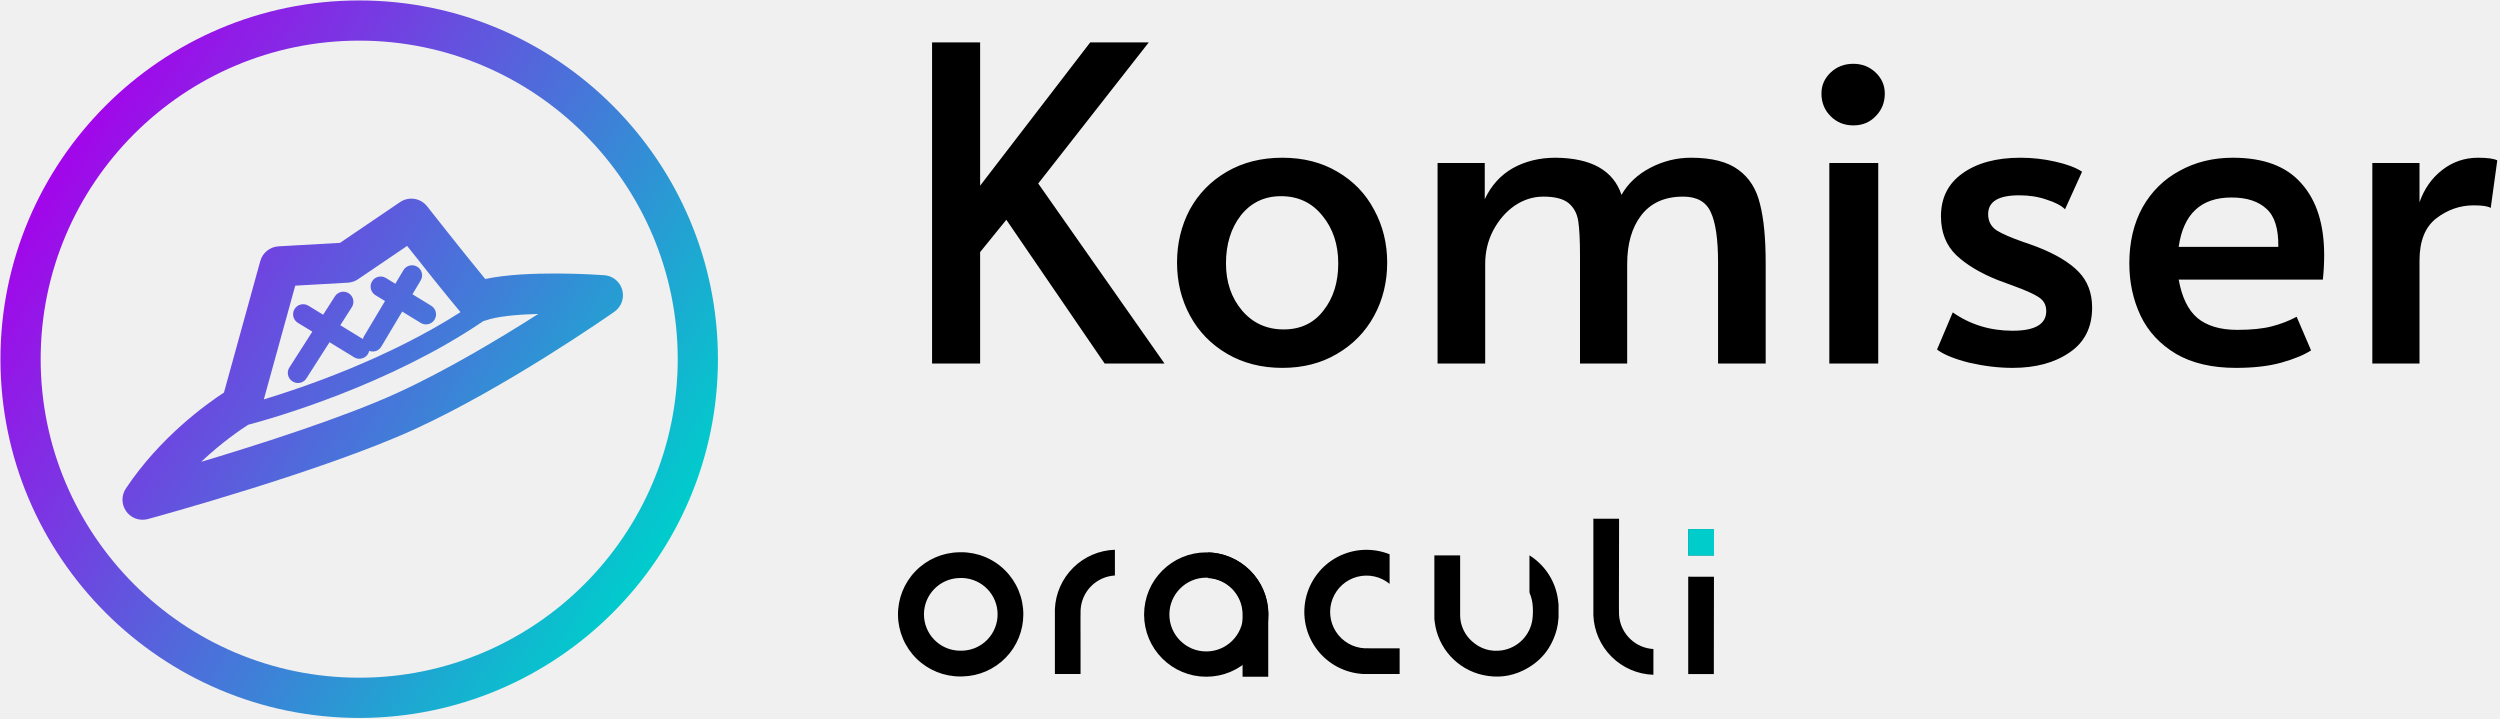
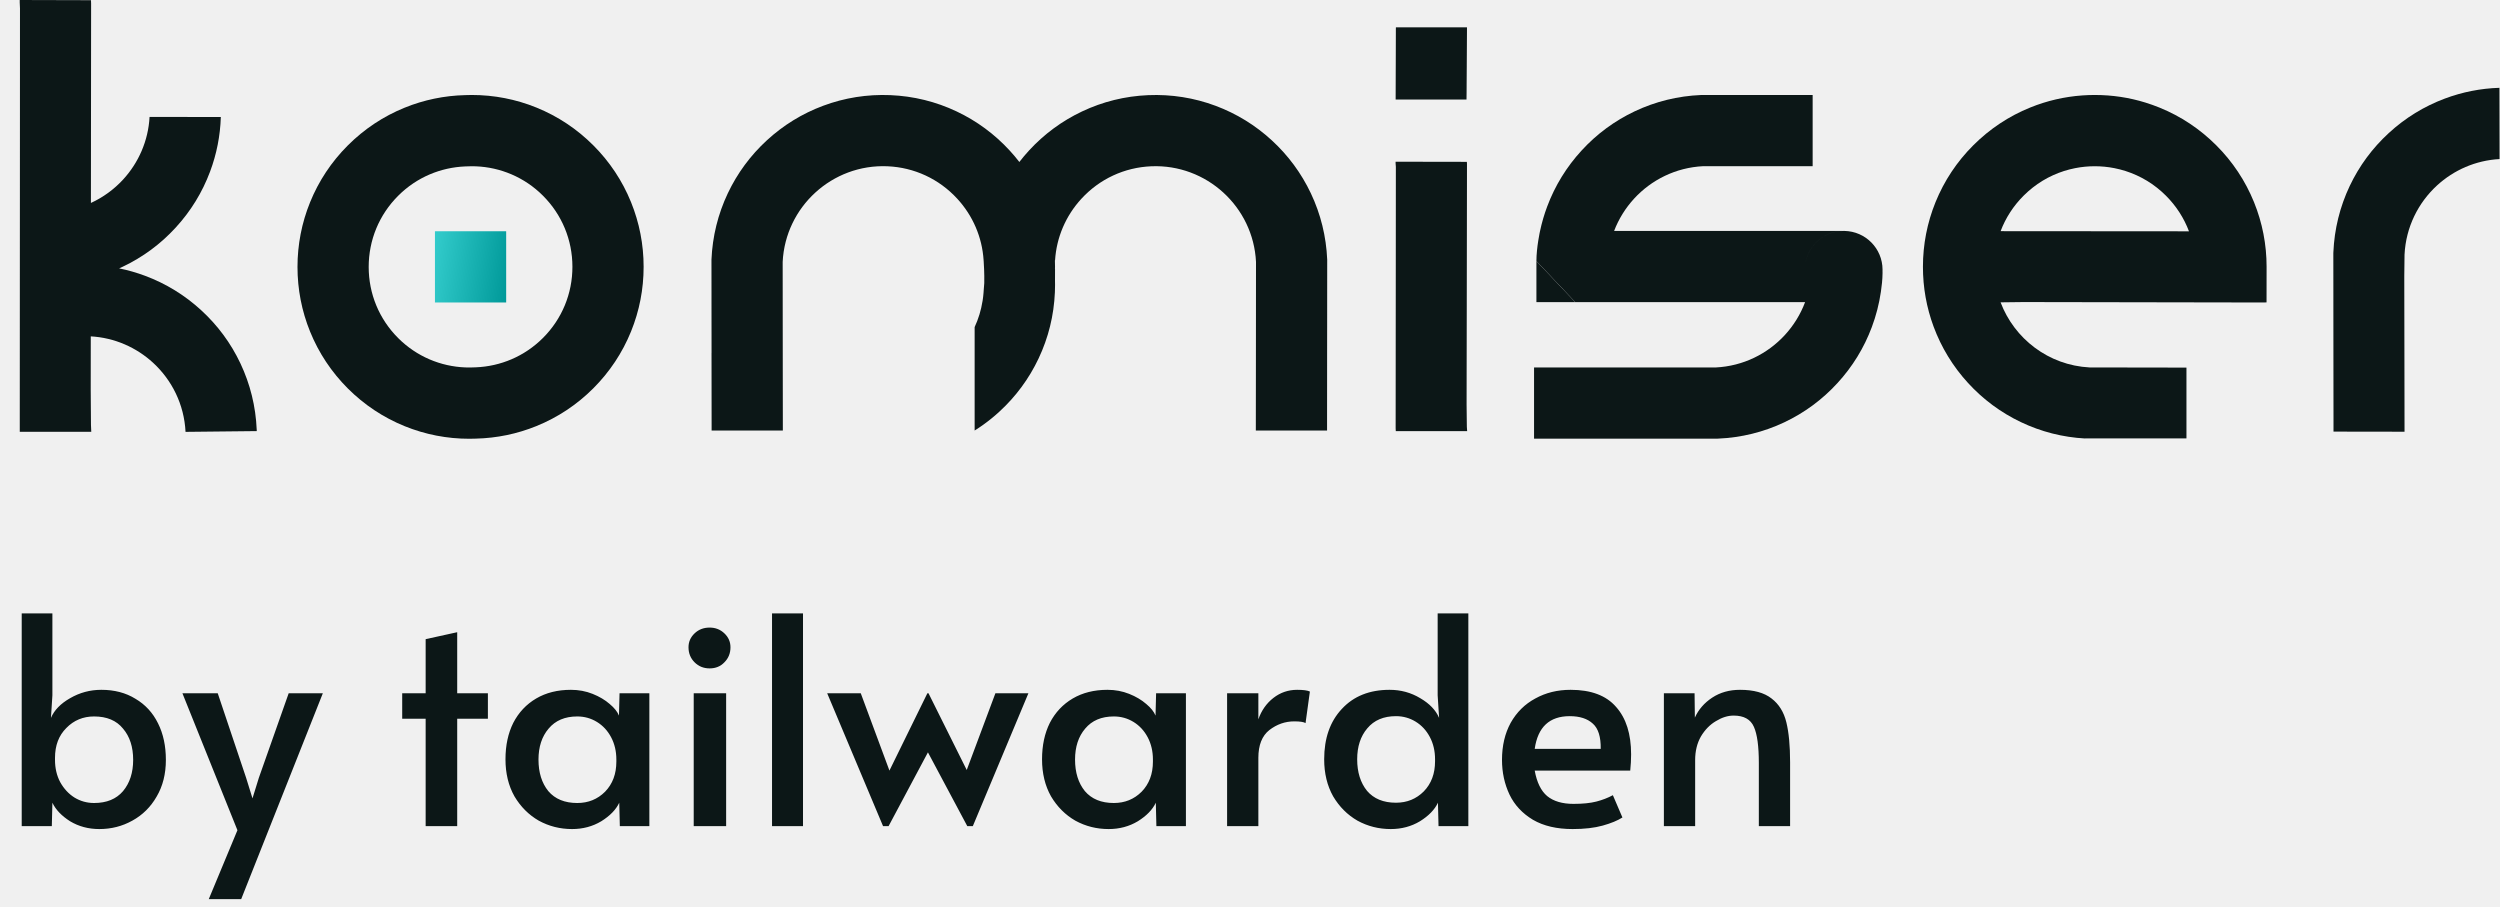
- <svg xmlns="http://www.w3.org/2000/svg" width="1740" height="500" viewBox="0 0 1740 500" fill="none">
-   <g clip-path="url(#clip0_338_1257)">
-     <g clip-path="url(#clip1_338_1257)">
-       <path d="M1192.87 401.413L1175 401.381V402.639C1175 402.666 1175 402.688 1175 402.715V408.435V426.209V427.169V445.141V446.123V468.26V468.449V468.643C1175 468.814 1175 468.981 1175.03 469.152H1192.83V462.553V456.437L1192.86 438.514L1192.92 401.962C1192.89 401.769 1192.88 401.588 1192.87 401.413ZM1192.87 368.349H1175.01V368.697V372.542V375.246V380.069V380.669V386.267V386.321V386.371C1175.01 386.416 1175.01 386.461 1175.03 386.506H1192.84V384.545V383.098L1192.88 378.289L1192.93 368.485C1192.91 368.437 1192.88 368.392 1192.85 368.349H1192.87ZM775.97 382.634C765.07 382.981 754.705 387.439 746.956 395.113C739.208 402.787 734.65 413.109 734.198 424.005V424.198V424.388V445.984V447.507V465.479V469.085L752.066 469.112V454.111L752.034 436.189V430.329V430.072L752.093 424.564C752.409 418.317 755.024 412.408 759.434 407.972C763.844 403.537 769.738 400.889 775.983 400.538L775.97 382.634ZM1135 445.05C1130.1 440.558 1127.16 434.312 1126.84 427.669V426.768L1126.78 422.756V420.849V416.058L1126.81 398.136L1126.88 361.584C1126.88 361.403 1126.88 361.223 1126.84 361.047L1108.92 361.016V361.403C1108.95 361.704 1108.97 362.015 1108.99 362.336V383.071V386.799V404.771V407.245V427.89V428.079V428.273C1109.44 439.17 1113.99 449.493 1121.74 457.167C1129.49 464.842 1139.86 469.299 1150.76 469.644L1150.78 451.722C1144.91 451.404 1139.33 449.044 1135.01 445.05H1135ZM712.237 427.579C712.246 438.864 707.837 449.703 699.954 457.778C692.072 465.853 681.341 470.522 670.06 470.784C669.51 470.811 668.955 470.82 668.401 470.82C656.998 470.868 646.038 466.408 637.909 458.41C629.78 450.413 625.141 439.527 625.003 428.125C624.865 416.722 629.239 405.728 637.172 397.536C645.105 389.344 655.954 384.62 667.355 384.392C667.905 384.365 668.459 384.356 669.014 384.356C674.691 384.351 680.314 385.466 685.56 387.636C690.806 389.807 695.573 392.99 699.588 397.005C703.602 401.02 706.786 405.786 708.956 411.033C711.127 416.279 712.242 421.902 712.237 427.579ZM694.328 427.579C694.33 421.047 691.805 414.768 687.281 410.056C682.757 405.344 676.586 402.565 670.06 402.301C669.708 402.301 669.361 402.278 669.014 402.278C668.563 402.278 668.081 402.278 667.616 402.319H667.355C660.827 402.58 654.652 405.358 650.126 410.069C645.599 414.781 643.071 421.061 643.071 427.595C643.071 434.129 645.599 440.409 650.126 445.12C654.652 449.832 660.827 452.61 667.355 452.871C668.166 452.907 668.978 452.898 669.789 452.871H670.06C676.585 452.607 682.756 449.828 687.28 445.117C691.803 440.407 694.329 434.128 694.328 427.597V427.579ZM998.59 433.078C999.706 441.897 1003.52 450.156 1009.5 456.728C1015.49 463.3 1023.35 467.866 1032.03 469.802C1041.72 471.952 1051.15 470.996 1060.1 466.646C1072.27 460.723 1080.04 451.1 1083.5 438.023C1084.13 435.584 1084.52 433.088 1084.65 430.572C1084.67 430.42 1084.71 430.269 1084.75 430.121V420.701C1084.65 419.799 1084.55 418.897 1084.44 417.996C1083.7 411.755 1081.61 405.751 1078.3 400.405C1075 395.058 1070.57 390.498 1065.32 387.042C1065.11 386.903 1064.87 386.772 1064.68 386.637C1064.63 386.62 1064.58 386.606 1064.53 386.596C1064.53 386.794 1064.5 386.979 1064.5 387.169C1064.5 395.469 1064.5 403.769 1064.5 412.068C1064.51 412.387 1064.58 412.701 1064.71 412.993C1065.93 415.898 1066.64 418.994 1066.8 422.143C1067.01 425.105 1066.93 428.08 1066.57 431.027C1065.84 436.45 1063.38 441.491 1059.54 445.392C1055.7 449.293 1050.7 451.845 1045.29 452.664C1037.31 453.786 1030.26 451.614 1024.31 446.168C1019.9 442.168 1017.1 436.71 1016.4 430.802C1016.3 430.07 1016.26 429.332 1016.26 428.593C1016.26 420.708 1016.26 412.823 1016.26 404.937C1016.26 399.033 1016.26 393.128 1016.26 387.223V386.61C1016.12 386.589 1015.99 386.576 1015.86 386.569H998.644C998.536 386.569 998.428 386.569 998.32 386.569V430.649L998.59 433.078ZM949.764 451.212C945.766 451.003 941.876 449.848 938.411 447.844C934.946 445.839 932.005 443.042 929.831 439.681C927.657 436.32 926.31 432.491 925.902 428.509C925.494 424.527 926.036 420.505 927.483 416.773C928.931 413.041 931.243 409.705 934.229 407.039C937.215 404.374 940.791 402.454 944.663 401.438C948.535 400.422 952.593 400.339 956.503 401.194C960.414 402.05 964.065 403.821 967.159 406.362V385.78C961.337 383.443 955.075 382.401 948.81 382.726C942.545 383.05 936.425 384.735 930.876 387.662C925.327 390.589 920.481 394.688 916.675 399.675C912.869 404.663 910.193 410.419 908.835 416.543C907.476 422.668 907.466 429.015 908.806 435.144C910.146 441.273 912.804 447.038 916.594 452.037C920.385 457.036 925.218 461.15 930.759 464.094C936.299 467.038 942.413 468.741 948.678 469.085H974.145V451.253L949.764 451.212Z" fill="black" />
-       <circle cx="839.561" cy="427.728" r="34.474" stroke="black" stroke-width="17.598" />
-       <path d="M869.941 396.934C862.192 389.26 851.827 384.802 840.927 384.455L840.914 402.359C847.159 402.71 853.053 405.358 857.463 409.794C861.874 414.229 864.488 420.138 864.804 426.385L864.863 431.893V432.15V438.01L864.831 455.932L864.831 471.001H882.699V467.3V449.328V447.805V426.209V426.019V425.826C882.247 414.93 877.689 404.608 869.941 396.934Z" fill="black" />
-       <rect x="1174.92" y="368.227" width="18.03" height="18.481" fill="#00CCCC" />
-     </g>
-     <g clip-path="url(#clip2_338_1257)">
-       <path d="M250 0.316C112.332 0.316 0.317 112.313 0.317 249.999C0.317 387.686 112.314 499.682 250 499.682C387.687 499.682 499.683 387.686 499.683 249.999C499.683 112.313 387.687 0.316 250 0.316ZM250 471.678C127.761 471.678 28.302 372.219 28.302 249.981C28.302 127.742 127.761 28.283 250 28.283C372.239 28.283 471.698 127.742 471.698 249.981C471.698 372.219 372.239 471.678 250 471.678Z" fill="url(#paint0_linear_338_1257)" />
-       <path d="M203.602 265.467C204.777 266.213 206.083 266.568 207.37 266.568C209.684 266.568 211.941 265.43 213.266 263.34L229.348 238.191L246.493 248.676C247.631 249.366 248.9 249.702 250.131 249.702C252.482 249.702 254.796 248.508 256.102 246.363C256.512 245.691 256.773 244.963 256.941 244.217C257.725 244.516 258.546 244.665 259.367 244.665C261.755 244.665 264.068 243.452 265.374 241.251L279.926 216.848L292.855 224.758C293.993 225.448 295.262 225.784 296.493 225.784C298.844 225.784 301.158 224.59 302.464 222.445C304.478 219.142 303.452 214.851 300.15 212.818L287.072 204.814L292.799 195.206C294.777 191.885 293.695 187.594 290.374 185.616C287.053 183.639 282.762 184.721 280.784 188.042L275.15 197.501L268.602 193.489C265.299 191.475 260.99 192.501 258.975 195.803C256.96 199.105 257.986 203.396 261.288 205.43L267.967 209.516L253.322 234.068C252.949 234.684 252.725 235.336 252.575 235.989L236.848 226.363L244.87 213.807C246.96 210.56 246.008 206.232 242.743 204.142C239.497 202.053 235.169 203.004 233.079 206.269L224.908 219.049L214.646 212.762C211.344 210.747 207.034 211.773 205.02 215.075C203.005 218.378 204.031 222.669 207.333 224.702L217.37 230.84L201.419 255.766C199.329 259.012 200.281 263.34 203.546 265.43L203.602 265.467Z" fill="url(#paint1_linear_338_1257)" />
-       <path d="M433.097 201.77C431.511 196.061 426.53 191.975 420.615 191.546C414.664 191.117 366.94 187.927 337.724 194.177C322.127 175.259 297.574 143.971 297.294 143.617C292.761 137.833 284.515 136.546 278.432 140.669L236.641 169.027L193.862 171.453C187.873 171.789 182.761 175.912 181.156 181.695L155.877 273.225C143.563 281.248 111.324 304.326 87.593 340.016C84.365 344.867 84.477 351.229 87.891 355.949C90.559 359.662 94.813 361.751 99.235 361.751C100.466 361.751 101.697 361.583 102.91 361.266C107.836 359.923 224.421 328.057 288.358 298.841C352.425 269.568 424.589 219.102 427.63 216.957C432.481 213.561 434.664 207.479 433.078 201.77H433.097ZM205.466 198.822L242.089 196.751C244.627 196.602 247.052 195.781 249.16 194.363L283.358 171.154C293.302 183.748 310.093 204.867 320.503 217.255C270.13 249.457 211.959 269.401 183.619 277.983L205.485 198.841L205.466 198.822ZM276.753 273.374C239.011 290.632 180.298 309.382 140 321.434C154.571 307.684 167.798 298.804 172.798 295.613C189.832 291.117 270.317 268.319 336.399 223.505C336.791 223.393 337.183 223.319 337.574 223.169C345.765 220.166 360.037 218.878 374.664 218.486C347.947 235.501 310.727 257.833 276.753 273.356V273.374Z" fill="url(#paint2_linear_338_1257)" />
-     </g>
-     <path d="M700.41 152.96L682.166 175.461V253H648.718V29.506H682.166V129.242L758.793 29.506H799.539L722.608 127.721L810.485 253H768.827L700.41 152.96ZM892.502 256.041C878.109 256.041 865.338 252.797 854.189 246.31C843.039 239.823 834.424 231.005 828.342 219.856C822.261 208.707 819.22 196.341 819.22 182.759C819.22 169.38 822.16 157.115 828.038 145.966C834.12 134.817 842.735 125.998 853.885 119.511C865.034 113.025 877.907 109.781 892.502 109.781C907.098 109.781 919.869 113.025 930.815 119.511C941.965 125.998 950.479 134.817 956.358 145.966C962.439 157.115 965.48 169.38 965.48 182.759C965.48 196.341 962.439 208.707 956.358 219.856C950.276 231.005 941.661 239.823 930.511 246.31C919.565 252.797 906.895 256.041 892.502 256.041ZM893.414 229.282C905.172 229.282 914.395 224.924 921.085 216.207C927.977 207.49 931.424 196.544 931.424 183.367C931.424 170.19 927.775 159.142 920.477 150.223C913.179 141.101 903.55 136.54 891.59 136.54C880.035 136.54 870.71 140.999 863.615 149.919C856.723 158.838 853.277 169.988 853.277 183.367C853.277 196.341 857.027 207.288 864.527 216.207C872.028 224.924 881.657 229.282 893.414 229.282ZM1000.55 113.43H1033.39V138.668C1037.85 129.14 1044.34 121.944 1052.85 117.079C1061.57 112.214 1071.5 109.781 1082.65 109.781C1107.58 109.984 1122.89 118.599 1128.57 135.627C1133.03 127.721 1139.72 121.437 1148.63 116.775C1157.55 112.112 1166.98 109.781 1176.91 109.781C1191.51 109.781 1202.56 112.619 1210.06 118.295C1217.56 123.769 1222.52 131.674 1224.96 142.013C1227.59 152.149 1228.91 165.832 1228.91 183.063V253H1195.77V182.759C1195.77 166.339 1194.04 154.581 1190.6 147.486C1187.35 140.391 1180.97 136.844 1171.44 136.844C1158.67 136.844 1148.94 141.202 1142.25 149.919C1135.76 158.433 1132.52 169.684 1132.52 183.671V253H1099.68V177.894C1099.68 167.15 1099.27 159.142 1098.46 153.872C1097.65 148.601 1095.42 144.446 1091.77 141.405C1088.12 138.364 1082.25 136.844 1074.14 136.844C1067.04 136.844 1060.35 138.972 1054.07 143.229C1047.99 147.486 1043.02 153.264 1039.17 160.561C1035.52 167.657 1033.69 175.36 1033.69 183.671V253H1000.55V113.43ZM1273.21 113.43H1307.26V253H1273.21V113.43ZM1289.93 87.28C1283.65 87.28 1278.37 85.151 1274.12 80.894C1269.86 76.637 1267.73 71.366 1267.73 65.082C1267.73 59.406 1269.86 54.541 1274.12 50.487C1278.37 46.432 1283.65 44.405 1289.93 44.405C1296.01 44.405 1301.18 46.432 1305.44 50.487C1309.69 54.541 1311.82 59.406 1311.82 65.082C1311.82 71.366 1309.69 76.637 1305.44 80.894C1301.38 85.151 1296.21 87.28 1289.93 87.28ZM1400.77 256.041C1391.04 256.041 1380.91 254.824 1370.37 252.392C1360.03 249.757 1352.63 246.716 1348.17 243.27L1359.12 217.423C1371.28 225.937 1385.16 230.194 1400.77 230.194C1416.38 230.194 1424.19 225.633 1424.19 216.511C1424.19 212.457 1422.57 209.315 1419.32 207.085C1416.08 204.855 1410.3 202.22 1401.99 199.179L1390.44 194.922C1378.27 190.057 1368.64 184.279 1361.55 177.59C1354.45 170.697 1350.91 161.676 1350.91 150.527C1350.91 137.756 1355.87 127.823 1365.81 120.728C1375.94 113.43 1389.42 109.781 1406.25 109.781C1414.56 109.781 1422.67 110.693 1430.57 112.518C1438.68 114.342 1444.86 116.673 1449.12 119.511L1437.26 145.662C1434.63 143.027 1430.37 140.797 1424.49 138.972C1418.82 136.945 1412.43 135.931 1405.33 135.931C1390.94 135.931 1383.75 140.29 1383.75 149.007C1383.75 153.872 1385.67 157.622 1389.52 160.257C1393.37 162.69 1399.66 165.427 1408.38 168.467C1409.19 168.67 1412.33 169.785 1417.8 171.812C1430.78 176.88 1440.4 182.658 1446.69 189.144C1452.97 195.631 1456.12 203.943 1456.12 214.079C1456.12 227.863 1450.84 238.303 1440.3 245.398C1429.96 252.493 1416.79 256.041 1400.77 256.041ZM1556.2 256.041C1539.58 256.041 1525.69 252.797 1514.54 246.31C1503.39 239.621 1495.18 230.803 1489.91 219.856C1484.64 208.707 1482.01 196.544 1482.01 183.367C1482.01 168.569 1485.05 155.595 1491.13 144.446C1497.41 133.296 1506.03 124.782 1516.98 118.903C1527.92 112.822 1540.29 109.781 1554.07 109.781C1575.56 109.781 1591.47 115.761 1601.81 127.721C1612.35 139.479 1617.62 156.102 1617.62 177.59C1617.62 183.063 1617.32 188.739 1616.71 194.618H1516.37C1518.6 206.983 1522.96 215.903 1529.44 221.376C1536.13 226.85 1545.36 229.586 1557.11 229.586C1566.84 229.586 1574.85 228.775 1581.13 227.154C1587.42 225.532 1593.2 223.302 1598.47 220.464L1608.5 243.878C1603.43 247.121 1596.54 249.959 1587.82 252.392C1579.11 254.824 1568.57 256.041 1556.2 256.041ZM1585.7 171.812C1585.9 159.244 1583.16 150.426 1577.49 145.358C1571.81 140.087 1563.7 137.452 1553.16 137.452C1531.87 137.452 1519.61 148.905 1516.37 171.812H1585.7ZM1651.14 113.43H1683.98V140.797C1687.22 131.472 1692.49 123.971 1699.79 118.295C1707.09 112.619 1715.4 109.781 1724.73 109.781C1731.21 109.781 1735.67 110.389 1738.11 111.606L1733.54 144.75C1731.72 143.533 1727.77 142.925 1721.69 142.925C1712.16 142.925 1703.44 145.966 1695.54 152.047C1687.83 158.129 1683.98 167.859 1683.98 181.239V253H1651.14V113.43Z" fill="black" />
+ <svg xmlns="http://www.w3.org/2000/svg" width="1395" height="506" viewBox="0 0 1395 506" fill="none">
+   <path fill-rule="evenodd" clip-rule="evenodd" d="M1220.04 205.12V244.64H1163.54V244.68C1151 243.99 1138.93 240.92 1127.64 235.53C1116.44 230.2 1106.51 222.83 1098.12 213.65C1089.72 204.47 1083.28 193.91 1078.96 182.29C1074.98 171.55 1072.99 160.33 1073 148.88C1073 136.43 1075.36 124.31 1080.02 112.81C1084.85 100.91 1091.94 90.22 1101.08 81.09C1110.23 71.94 1120.91 64.84 1132.81 60.02C1142.18 56.21 1151.99 53.944 1162.04 53.239C1164.31 53.08 1166.58 53 1168.87 53C1168.87 53 1168.88 53 1168.88 53C1168.88 53 1168.89 53 1168.89 53C1178.67 53 1188.08 54.425 1197.18 57.246C1199.8 58.056 1202.39 58.98 1204.95 60.02C1216.85 64.84 1227.53 71.94 1236.68 81.09C1245.82 90.22 1252.91 100.91 1257.74 112.81C1262.4 124.307 1264.76 136.423 1264.76 148.869V148.88L1264.73 168.72C1264.33 168.75 1263.93 168.77 1263.53 168.79L1129.11 168.55L1116.89 168.7C1116.7 168.71 1116.51 168.713 1116.33 168.71C1123.98 188.969 1143.05 203.843 1165.98 205.03L1220.04 205.12ZM1221.45 129.07L1116.34 128.99C1119.12 121.64 1123.45 114.9 1129.18 109.18C1130.81 107.548 1132.52 106.037 1134.29 104.649C1141.37 99.098 1149.5 95.489 1157.94 93.826C1161.55 93.116 1165.22 92.761 1168.88 92.76C1172.54 92.761 1176.21 93.116 1179.82 93.826C1188.27 95.492 1196.41 99.108 1203.5 104.671C1205.26 106.054 1206.96 107.556 1208.58 109.18C1214.33 114.921 1218.67 121.689 1221.45 129.07Z" fill="#0C1717" />
+   <path fill-rule="evenodd" clip-rule="evenodd" d="M11.07 155.57V155.55L11.11 91.66L11.15 4.7C11.12 3.59 11.07 2.49 11 1.38V0L50.77 0.11C50.8 0.74 50.83 1.38 50.84 2.02L50.729 113.247C57.587 110.103 63.691 105.622 68.72 100.15C77.3 90.811 82.74 78.591 83.46 65.231L123.22 65.3C122.9 75.731 120.89 85.941 117.23 95.731C112.89 107.34 106.42 117.88 97.99 127.04C89.58 136.21 79.63 143.55 68.42 148.86C67.774 149.166 67.126 149.464 66.475 149.754C71.4 150.749 76.25 152.136 81 153.912C92.61 158.252 103.15 164.722 112.31 173.152C121.48 181.562 128.82 191.512 134.13 202.722C139.62 214.332 142.69 226.772 143.24 239.702L143.26 240.132V240.552L103.53 240.982C102.77 225.682 95.92 212.072 85.42 202.422C76.115 193.874 63.951 188.442 50.649 187.69L50.64 195.73L50.62 217.48L50.76 237.08C50.8 238.38 50.86 239.66 50.93 240.94H11.03V239.13V237.77L11.07 155.57Z" fill="#0C1717" />
+   <path d="M352.12 112.81C347.29 100.91 340.2 90.23 331.06 81.09C321.91 71.94 311.23 64.85 299.33 60.02C287.84 55.36 275.7 53 263.25 53C262.02 53 260.79 53.02 259.57 53.08C247.93 53.36 236.58 55.71 225.81 60.08C213.91 64.91 203.23 72 194.08 81.15C184.94 90.29 177.85 100.97 173.02 112.87C168.36 124.37 166 136.5 166 148.95C166 161.4 168.36 173.53 173.02 185.02C177.85 196.92 184.94 207.6 194.08 216.75C203.23 225.89 213.91 232.98 225.81 237.81C237.3 242.47 249.44 244.83 261.89 244.83C263.12 244.83 264.35 244.81 265.57 244.75C277.21 244.47 288.56 242.12 299.33 237.75C311.23 232.92 321.91 225.83 331.06 216.69C340.2 207.54 347.29 196.86 352.12 184.96C356.78 173.47 359.14 161.33 359.14 148.89C359.14 136.45 356.78 124.31 352.12 112.81ZM302.96 188.59C292.6 198.95 279.17 204.41 265.57 204.96C265.37 204.96 265.17 204.98 264.97 204.98C263.17 205.08 261.37 205.1 259.57 205.02C245.97 204.47 232.54 199.01 222.18 188.65C211.57 178.05 205.73 163.95 205.73 148.95C205.73 133.95 211.57 119.84 222.18 109.24C232.53 98.88 245.97 93.42 259.57 92.87C259.77 92.86 259.96 92.85 260.15 92.85C261.18 92.79 262.21 92.76 263.25 92.76C264.02 92.76 264.79 92.78 265.57 92.81C279.17 93.36 292.61 98.82 302.96 109.18C313.57 119.78 319.41 133.89 319.41 148.89C319.41 163.89 313.57 177.99 302.96 188.59Z" fill="#0C1717" />
+   <path fill-rule="evenodd" clip-rule="evenodd" d="M588.69 156.926L588.71 149.966L588.69 149.956L588.67 150.136C588.673 149.981 588.678 149.826 588.682 149.672C588.691 149.367 588.7 149.065 588.7 148.766C588.7 147.592 588.681 146.418 588.634 145.254L588.73 145.254V145.234V145.154C589.56 132.424 594.67 120.424 603.43 110.894C613.58 99.854 627.42 93.424 642.39 92.784C673.2 91.484 699.34 115.384 700.85 146.134L700.8 200.384L700.75 240.244H740.5V236.864L740.53 196.994L740.55 179.744L740.58 145.704V144.844C740.02 131.924 736.96 119.484 731.46 107.864C726.15 96.664 718.81 86.714 709.65 78.294C700.49 69.874 689.95 63.394 678.34 59.054C666.3 54.554 653.65 52.554 640.73 53.094C627.8 53.634 615.36 56.704 603.75 62.204C592.54 67.514 582.59 74.854 574.17 84.014C572.279 86.072 570.486 88.198 568.793 90.391C567.099 88.195 565.304 86.066 563.41 84.006C554.99 74.846 545.04 67.506 533.83 62.196C522.22 56.696 509.78 53.626 496.85 53.086C483.93 52.546 471.28 54.546 459.24 59.046C447.63 63.386 437.09 69.866 427.93 78.286C418.77 86.706 411.43 96.656 406.12 107.856C400.62 119.476 397.56 131.916 397 144.836V145.696L397.03 179.736L397.05 196.986H397.03L397.08 236.856V240.236H436.83L436.78 200.376L436.73 146.126C438.24 115.376 464.38 91.476 495.19 92.776C510.16 93.416 524 99.846 534.15 110.886C542.91 120.416 548.02 132.416 548.85 145.146V145.226C548.87 145.356 548.87 145.476 548.87 145.606C548.872 145.613 548.873 145.62 548.875 145.626C548.883 145.657 548.89 145.683 548.89 145.716C549 147.286 549.33 152.476 549.22 157.976C549.12 159.696 548.99 161.326 548.85 162.766V162.886C548.83 163.146 548.81 163.386 548.79 163.616C548.73 164.306 548.67 164.886 548.62 165.366C548.607 165.473 548.594 165.579 548.582 165.686C548.558 165.899 548.533 166.113 548.5 166.326C548.45 166.766 548.41 166.996 548.41 166.996C548.38 167.186 548.35 167.386 548.32 167.576V167.636C548.31 167.726 548.3 167.816 548.28 167.896C548.28 167.926 548.28 167.956 548.26 167.976C547.46 173.096 545.95 177.976 543.85 182.516V240.236C545.56 239.166 547.23 238.036 548.87 236.856C551.95 234.636 554.9 232.236 557.72 229.636C566.88 221.216 574.22 211.266 579.52 200.056C585.02 188.446 588.08 176.006 588.63 163.076C588.69 161.706 588.72 160.326 588.72 158.966C588.72 158.286 588.71 157.606 588.69 156.926Z" fill="#0C1717" />
+   <g clip-path="url(#clip0_1176_63)">
+     <path fill-rule="evenodd" clip-rule="evenodd" d="M778.85 30.578L778.89 16.028L778.91 15.238L818.58 15.258C818.58 15.291 818.578 15.325 818.577 15.359C818.575 15.43 818.573 15.504 818.58 15.578L818.45 37.328L818.38 47.988L818.36 51.628C818.36 51.628 818.35 54.588 818.31 55.558H778.77V55.028L778.81 41.268L778.85 30.578ZM778.77 238.578L778.81 187.288L778.85 147.418L778.89 93.168C778.86 92.478 778.81 91.788 778.74 91.098V90.238L818.51 90.308C818.54 90.698 818.57 91.098 818.58 91.498L818.45 172.588L818.38 212.348L818.36 225.918L818.5 238.148C818.54 238.958 818.6 239.758 818.67 240.558H778.85C778.83 240.303 778.819 240.052 778.808 239.8C778.802 239.677 778.797 239.553 778.79 239.428L778.77 238.998V238.578Z" fill="#0C1717" />
  </g>
+   <path d="M857.32 145.69L878.98 168.59H857.32V145.69Z" fill="#0C1717" />
+   <path d="M857.32 145.69L878.99 168.59H1007.24C1004.69 175.417 1000.83 181.636 995.97 186.93C986.32 197.43 972.71 204.28 957.41 205.04L856 205.03V244.77H958.26L958.69 244.75C971.62 244.2 984.06 241.13 995.67 235.64C1006.88 230.33 1016.83 222.99 1025.24 213.82C1033.67 204.66 1040.14 194.12 1044.48 182.51C1046.87 176.118 1048.56 169.546 1049.53 162.851C1049.99 159.809 1050.44 155.973 1050.46 152.409C1050.46 152.299 1050.47 152.19 1050.47 152.08H1050.46V150.55C1050.46 151.064 1050.44 151.575 1050.4 152.08L1050.39 152.08C1050.43 151.578 1050.45 151.071 1050.45 150.56L1050.46 150.55L1050.46 150.47C1050.44 138.65 1040.96 129.07 1029.19 128.86H1028.41C1017.02 129.063 1007.78 138.035 1007.16 149.316C1007.77 138.03 1017.02 129.053 1028.41 128.85H900.68C903.238 122.152 907.046 116.048 911.831 110.84C921.481 100.34 935.091 93.49 950.391 92.73L1011.46 92.75V53H949.541L949.111 53.02C936.181 53.57 923.741 56.64 912.131 62.13C900.921 67.44 890.971 74.78 882.561 83.95C874.131 93.11 867.661 103.65 863.321 115.26C861.657 119.71 860.335 124.246 859.356 128.85H859.35C859.35 128.85 857.32 137.99 857.32 145.69Z" fill="#0C1717" />
+   <path d="M1394.76 88.76C1381.4 89.48 1369.18 94.92 1359.84 103.5C1349.34 113.15 1342.49 126.76 1341.73 142.06L1341.59 154.28L1341.61 167.86L1341.68 207.62L1341.73 240.9L1302.09 240.84V232.79L1302.04 192.92L1302 141.63V141.21L1302.02 140.78C1302.57 127.85 1305.64 115.41 1311.13 103.8C1316.44 92.59 1323.78 82.64 1332.95 74.23C1342.11 65.8 1352.65 59.33 1364.26 54.99C1374.05 51.33 1384.26 49.32 1394.69 49L1394.76 88.76Z" fill="#0C1717" />
+   <rect x="242.697" y="129.039" width="39.746" height="39.746" fill="url(#paint0_linear_1176_63)" />
+   <path d="M55.406 462.615C49.375 462.615 43.937 461.162 39.091 458.254C34.352 455.239 31.068 451.793 29.237 447.916L28.914 461H12.115V342.274H29.237V387.987L28.43 400.587C30.26 396.279 33.814 392.618 39.091 389.603C44.475 386.48 50.29 384.918 56.536 384.918C63.859 384.918 70.213 386.588 75.597 389.926C81.089 393.157 85.289 397.733 88.197 403.656C91.104 409.471 92.558 416.256 92.558 424.009C92.558 431.87 90.835 438.709 87.389 444.524C84.051 450.339 79.528 454.808 73.82 457.931C68.22 461.054 62.082 462.615 55.406 462.615ZM52.498 448.077C59.498 448.077 64.882 445.87 68.651 441.455C72.42 436.932 74.305 431.117 74.305 424.009C74.305 416.794 72.42 410.979 68.651 406.564C64.99 402.041 59.605 399.779 52.498 399.779C46.36 399.779 41.191 401.933 36.991 406.241C32.791 410.44 30.691 415.986 30.691 422.878V424.009C30.691 428.64 31.66 432.786 33.599 436.447C35.645 440.109 38.283 442.962 41.514 445.008C44.852 447.054 48.514 448.077 52.498 448.077ZM132.487 463.261L101.796 386.857H121.502L137.333 434.024L140.886 445.493L144.44 434.024L161.078 386.857H180.139L134.587 501.706H116.495L132.487 463.261ZM237.513 401.072H224.429V386.857H237.513V356.65L255.12 352.773V386.857H272.242V401.072H255.12V461H237.513V401.072ZM319.211 462.615C312.535 462.615 306.343 461.054 300.635 457.931C295.035 454.7 290.513 450.177 287.067 444.362C283.728 438.439 282.059 431.547 282.059 423.686C282.059 415.933 283.513 409.148 286.42 403.333C289.436 397.518 293.689 392.995 299.181 389.764C304.674 386.534 311.135 384.918 318.565 384.918C322.873 384.918 326.911 385.672 330.68 387.18C334.449 388.687 337.626 390.572 340.211 392.833C342.795 394.987 344.518 397.141 345.38 399.295L345.703 386.857H362.341V461H345.864L345.541 447.916C343.711 451.793 340.372 455.239 335.526 458.254C330.68 461.162 325.242 462.615 319.211 462.615ZM322.119 448.077C328.257 448.077 333.426 445.978 337.626 441.778C341.826 437.47 343.926 431.87 343.926 424.978V423.848C343.926 419.217 342.957 415.071 341.018 411.41C339.08 407.748 336.442 404.895 333.103 402.848C329.765 400.802 326.104 399.779 322.119 399.779C315.227 399.779 309.896 402.041 306.127 406.564C302.358 410.979 300.474 416.74 300.474 423.848C300.474 431.063 302.304 436.932 305.966 441.455C309.735 445.87 315.119 448.077 322.119 448.077ZM387.093 386.857H405.184V461H387.093V386.857ZM395.977 372.965C392.639 372.965 389.839 371.834 387.577 369.573C385.316 367.311 384.185 364.511 384.185 361.173C384.185 358.158 385.316 355.573 387.577 353.42C389.839 351.266 392.639 350.189 395.977 350.189C399.208 350.189 401.954 351.266 404.215 353.42C406.477 355.573 407.607 358.158 407.607 361.173C407.607 364.511 406.477 367.311 404.215 369.573C402.061 371.834 399.315 372.965 395.977 372.965ZM430.792 342.274H448.076V461H430.792V342.274ZM517.79 419.809L495.822 461H492.752L461.577 386.857H480.314L496.306 429.986L517.467 386.857H518.113L539.435 429.663L555.427 386.857H573.842L542.827 461H539.758L517.79 419.809ZM618.614 462.615C611.937 462.615 605.745 461.054 600.038 457.931C594.438 454.7 589.915 450.177 586.469 444.362C583.131 438.439 581.461 431.547 581.461 423.686C581.461 415.933 582.915 409.148 585.823 403.333C588.838 397.518 593.092 392.995 598.584 389.764C604.076 386.534 610.537 384.918 617.968 384.918C622.275 384.918 626.313 385.672 630.083 387.18C633.852 388.687 637.028 390.572 639.613 392.833C642.197 394.987 643.92 397.141 644.782 399.295L645.105 386.857H661.743V461H645.267L644.943 447.916C643.113 451.793 639.774 455.239 634.928 458.254C630.083 461.162 624.644 462.615 618.614 462.615ZM621.521 448.077C627.66 448.077 632.829 445.978 637.028 441.778C641.228 437.47 643.328 431.87 643.328 424.978V423.848C643.328 419.217 642.359 415.071 640.421 411.41C638.482 407.748 635.844 404.895 632.506 402.848C629.167 400.802 625.506 399.779 621.521 399.779C614.629 399.779 609.299 402.041 605.53 406.564C601.761 410.979 599.876 416.74 599.876 423.848C599.876 431.063 601.707 436.932 605.368 441.455C609.137 445.87 614.522 448.077 621.521 448.077ZM684.718 386.857H702.164V401.395C703.887 396.441 706.687 392.457 710.563 389.441C714.44 386.426 718.855 384.918 723.809 384.918C727.255 384.918 729.624 385.241 730.916 385.888L728.493 403.495C727.524 402.848 725.424 402.525 722.194 402.525C717.132 402.525 712.502 404.141 708.302 407.371C704.21 410.602 702.164 415.771 702.164 422.878V461H684.718V386.857ZM776.044 462.615C769.368 462.615 763.176 461.054 757.468 457.931C751.868 454.7 747.346 450.177 743.9 444.362C740.561 438.439 738.892 431.547 738.892 423.686C738.892 411.948 742.177 402.579 748.746 395.579C755.315 388.472 764.199 384.918 775.398 384.918C781.644 384.918 787.352 386.48 792.521 389.603C797.69 392.618 801.19 396.279 803.02 400.587L802.213 387.987V342.274H819.335V461H802.697L802.374 447.916C800.544 451.793 797.205 455.239 792.359 458.254C787.513 461.162 782.075 462.615 776.044 462.615ZM778.952 447.916C785.09 447.916 790.259 445.816 794.459 441.616C798.659 437.309 800.759 431.709 800.759 424.817V423.686C800.759 419.055 799.79 414.909 797.851 411.248C795.913 407.587 793.275 404.733 789.936 402.687C786.598 400.641 782.937 399.618 778.952 399.618C772.06 399.618 766.729 401.879 762.96 406.402C759.191 410.817 757.307 416.579 757.307 423.686C757.307 430.901 759.137 436.77 762.799 441.293C766.568 445.708 771.952 447.916 778.952 447.916ZM877.528 462.615C868.698 462.615 861.321 460.892 855.398 457.446C849.476 453.893 845.114 449.208 842.314 443.393C839.514 437.47 838.114 431.009 838.114 424.009C838.114 416.148 839.73 409.256 842.96 403.333C846.299 397.41 850.875 392.887 856.691 389.764C862.506 386.534 869.075 384.918 876.398 384.918C887.812 384.918 896.266 388.095 901.758 394.449C907.358 400.695 910.158 409.525 910.158 420.94C910.158 423.848 909.996 426.863 909.673 429.986H856.368C857.552 436.555 859.867 441.293 863.313 444.201C866.867 447.108 871.767 448.562 878.013 448.562C883.182 448.562 887.436 448.131 890.774 447.27C894.112 446.408 897.181 445.224 899.981 443.716L905.312 456.154C902.62 457.877 898.958 459.385 894.328 460.677C889.697 461.969 884.097 462.615 877.528 462.615ZM893.197 417.871C893.305 411.194 891.851 406.51 888.836 403.818C885.82 401.018 881.513 399.618 875.913 399.618C864.606 399.618 858.091 405.702 856.368 417.871H893.197ZM928.447 386.857H945.57L945.731 400.425C947.777 395.903 951.008 392.187 955.423 389.28C959.839 386.372 965.008 384.918 970.93 384.918C978.576 384.918 984.445 386.534 988.537 389.764C992.63 392.887 995.376 397.302 996.776 403.01C998.176 408.717 998.875 416.148 998.875 425.301V461H981.43V425.786C981.43 416.417 980.515 409.687 978.684 405.594C976.853 401.395 973.084 399.295 967.377 399.295C964.146 399.295 960.862 400.318 957.523 402.364C954.185 404.302 951.385 407.156 949.124 410.925C946.97 414.694 945.893 419.109 945.893 424.171V461H928.447V386.857Z" fill="#0C1717" />
  <defs>
-     <linearGradient id="paint0_linear_338_1257" x1="430" y1="430" x2="11.382" y2="169.361" gradientUnits="userSpaceOnUse">
-       <stop stop-color="#00CCCC" />
-       <stop offset="1" stop-color="#A107EA" />
+     <linearGradient id="paint0_linear_1176_63" x1="242.697" y1="129.039" x2="287.079" y2="135.21" gradientUnits="userSpaceOnUse">
+       <stop stop-color="#33CCCC" />
+       <stop offset="1" stop-color="#009999" />
    </linearGradient>
-     <linearGradient id="paint1_linear_338_1257" x1="430" y1="430" x2="11.382" y2="169.361" gradientUnits="userSpaceOnUse">
-       <stop stop-color="#00CCCC" />
-       <stop offset="1" stop-color="#A107EA" />
-     </linearGradient>
-     <linearGradient id="paint2_linear_338_1257" x1="430" y1="430" x2="11.382" y2="169.361" gradientUnits="userSpaceOnUse">
-       <stop stop-color="#00CCCC" />
-       <stop offset="1" stop-color="#A107EA" />
-     </linearGradient>
-     <clipPath id="clip0_338_1257">
-       <rect width="1740" height="500" fill="white" />
-     </clipPath>
-     <clipPath id="clip1_338_1257">
-       <rect width="586" height="109.986" fill="white" transform="translate(625 361.016)" />
-     </clipPath>
-     <clipPath id="clip2_338_1257">
-       <rect width="500" height="500" fill="white" transform="matrix(1 0 0 -1 0 500)" />
+     <clipPath id="clip0_1176_63">
+       <rect width="41" height="226" fill="white" transform="translate(778 15)" />
    </clipPath>
  </defs>
</svg>
